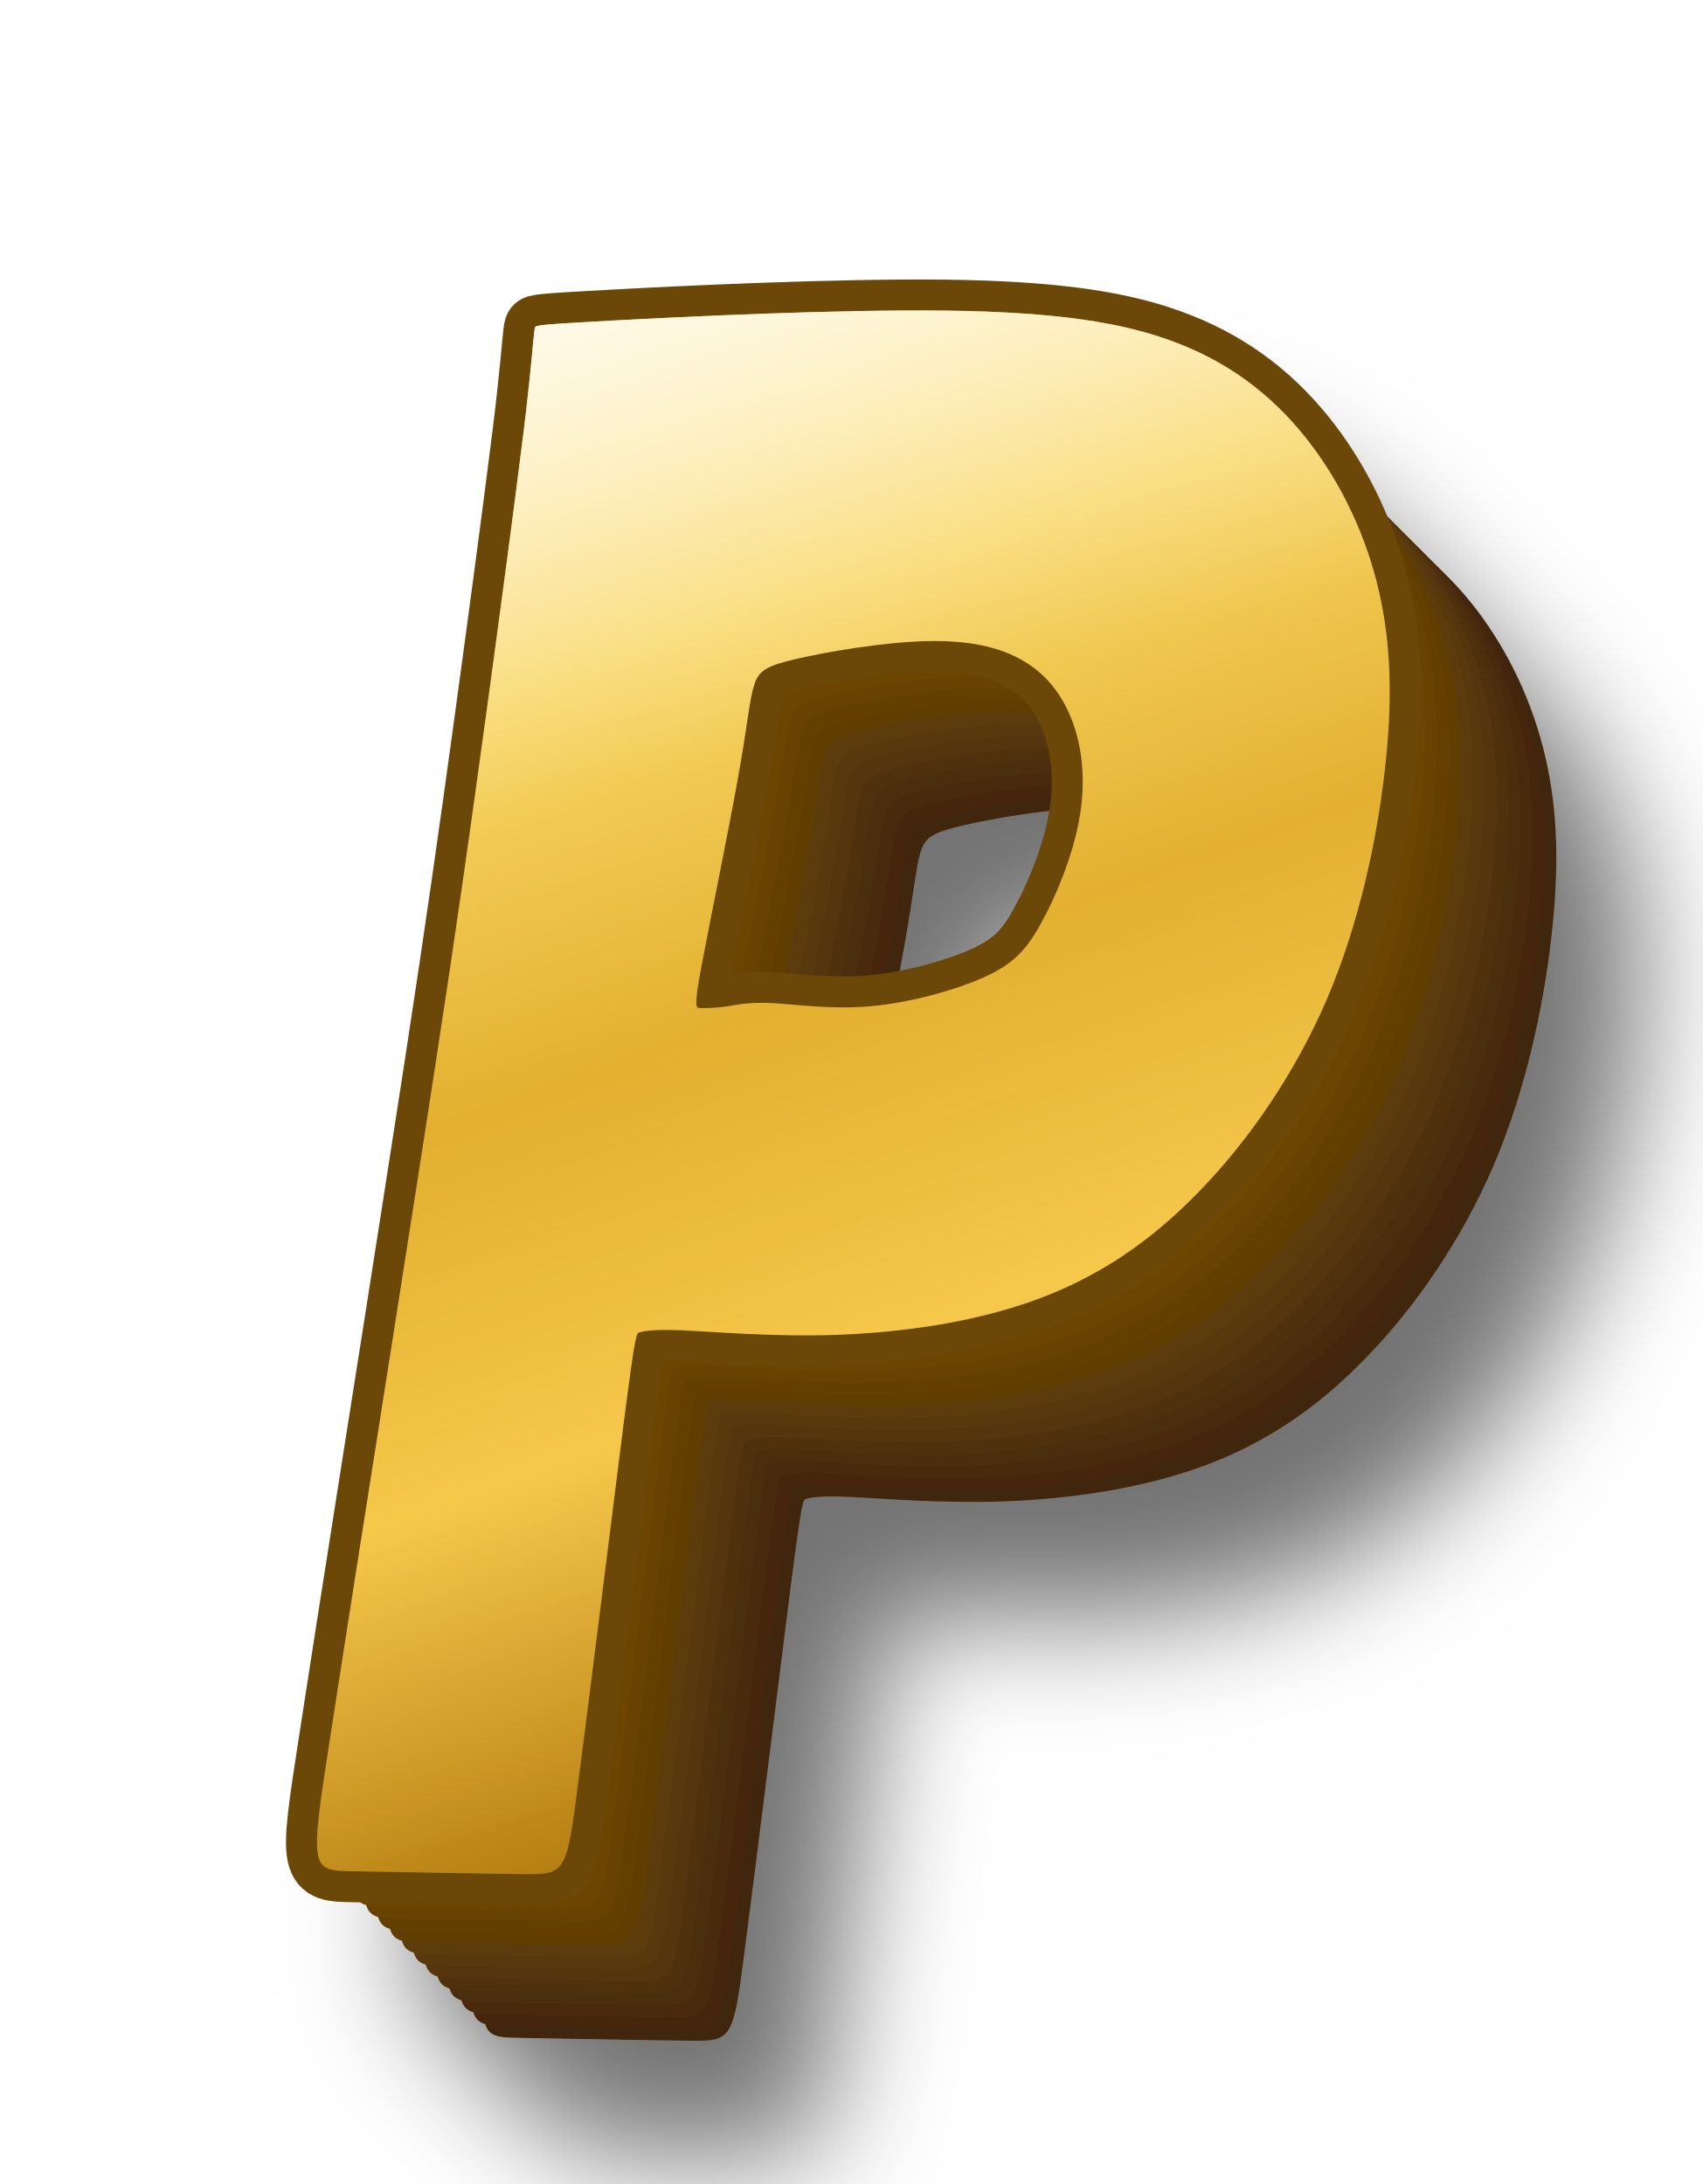
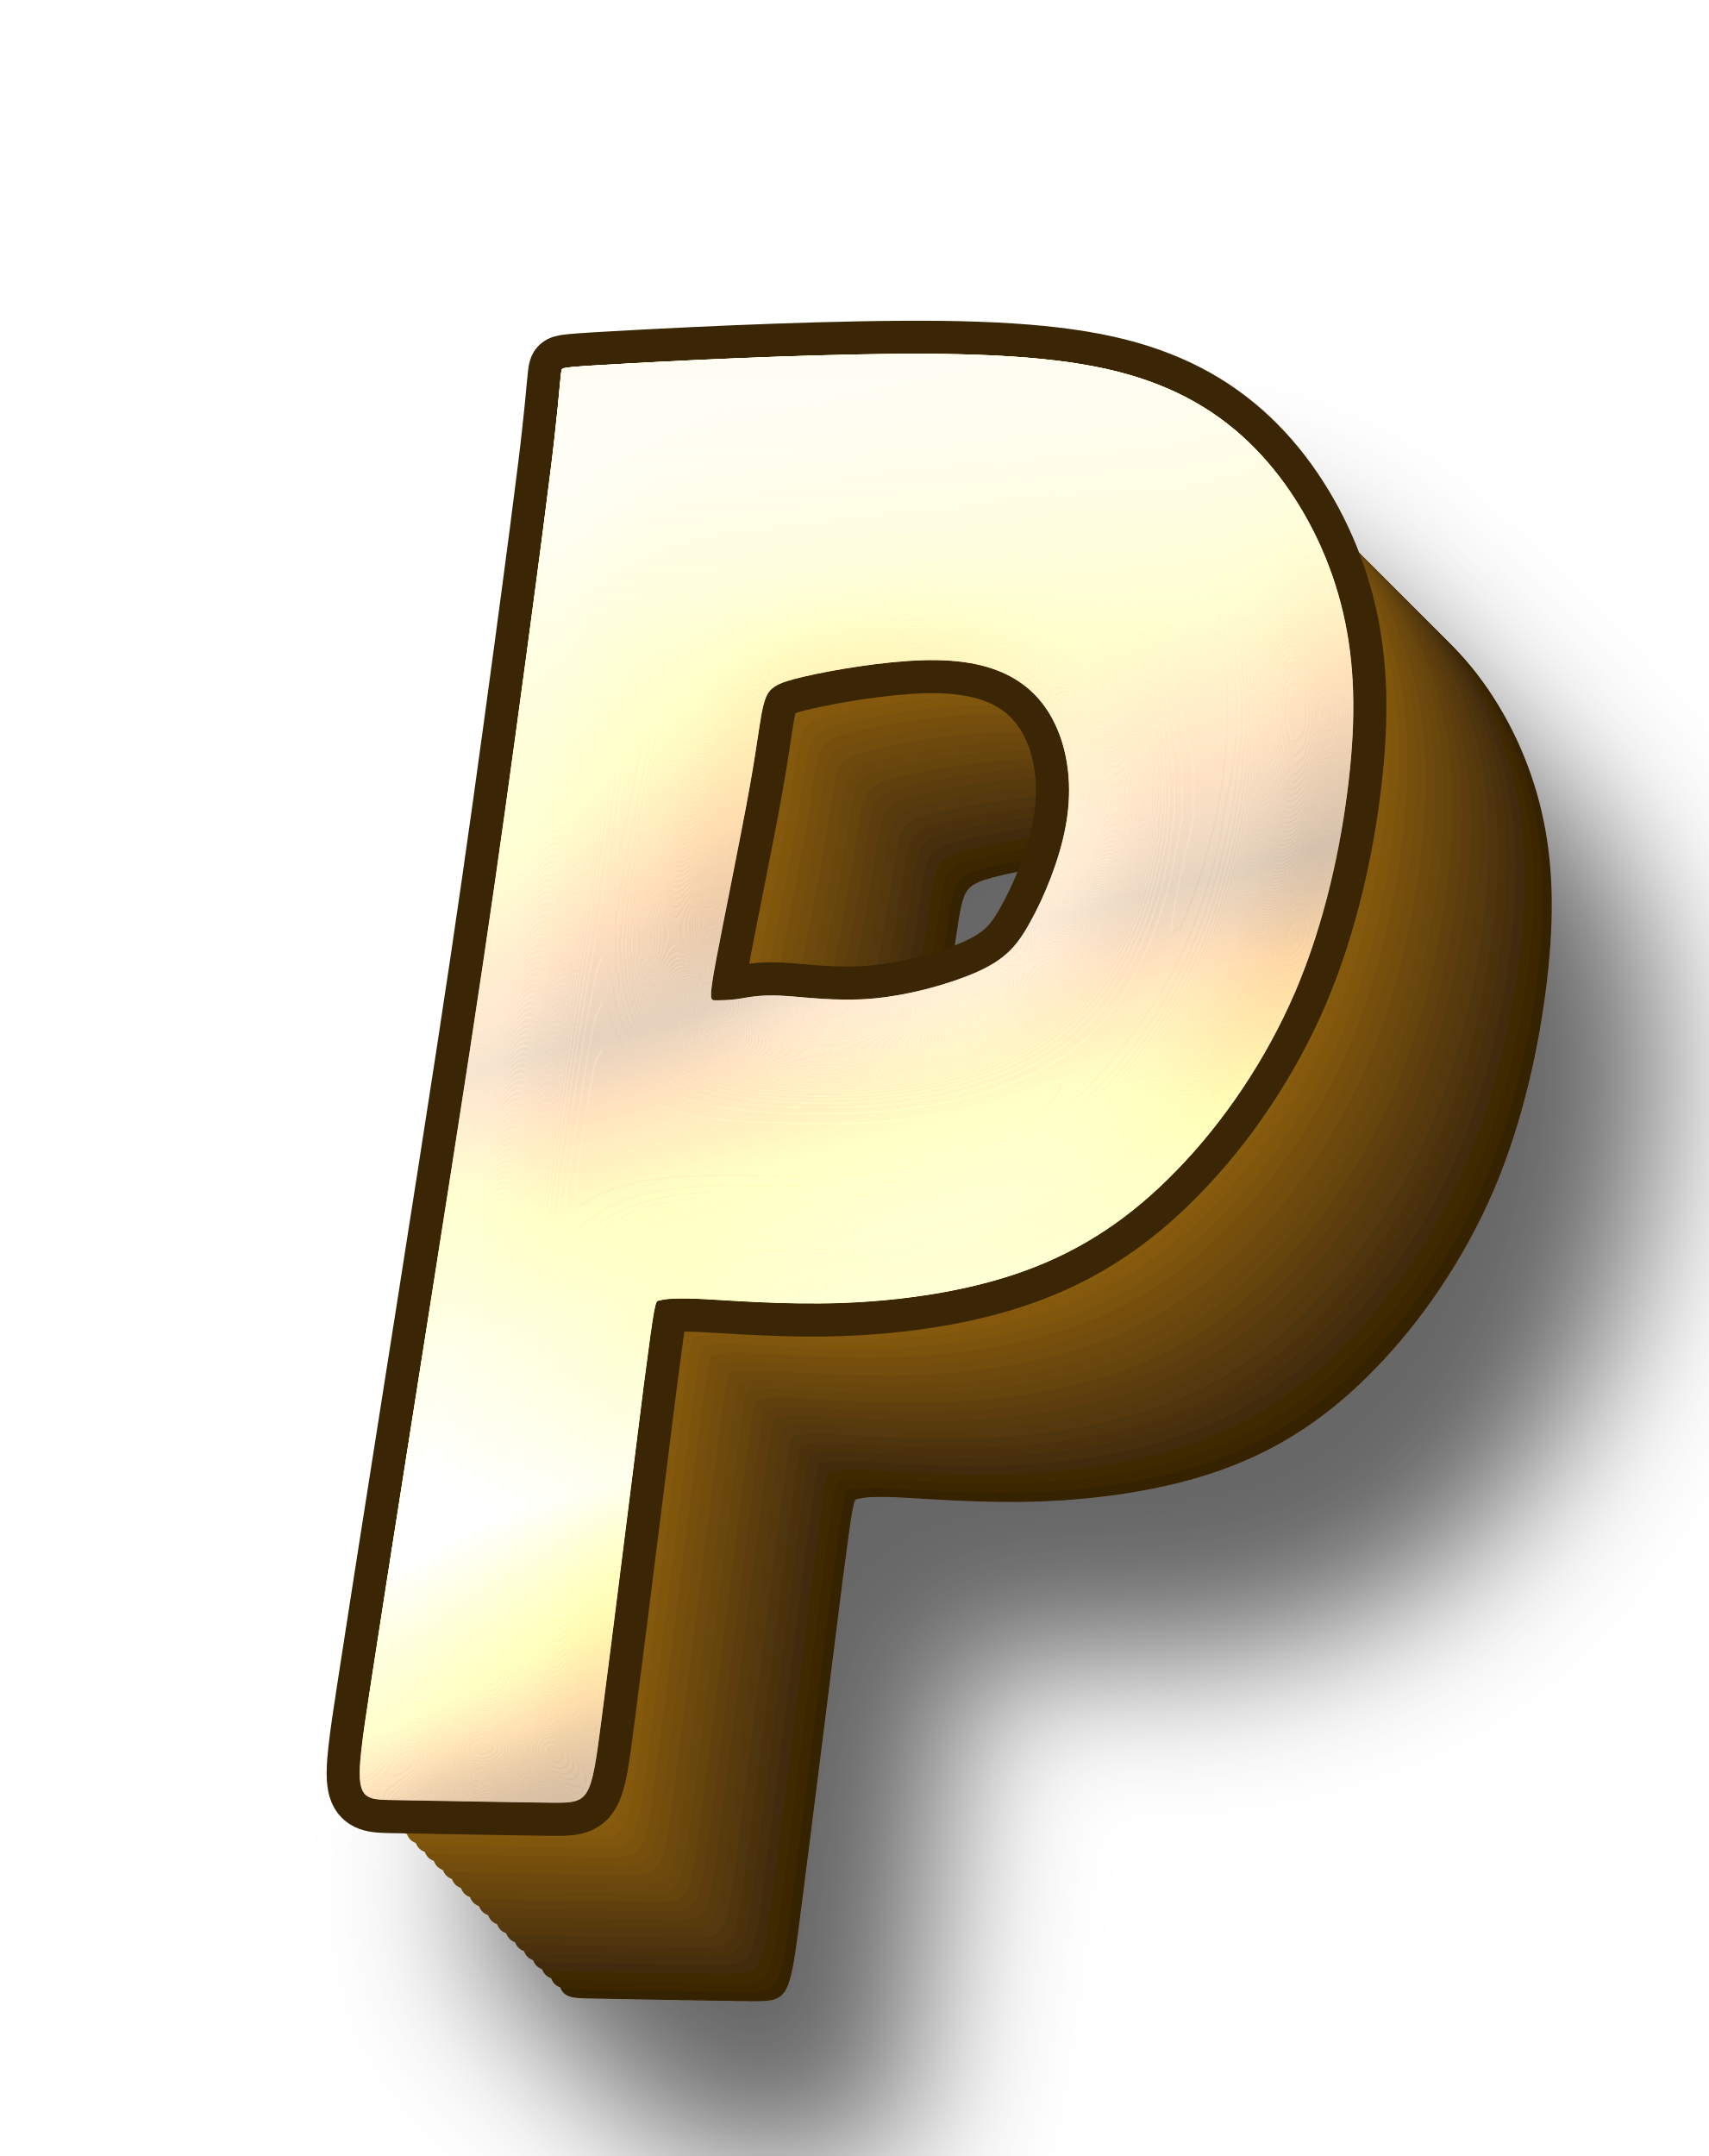
- <svg xmlns="http://www.w3.org/2000/svg" viewBox="238.29 538.59 71.51 91.77">
+ <svg xmlns="http://www.w3.org/2000/svg" viewBox="235.29 535.59 77.51 97.77">
  <defs>
    <path id="f-8-P" d="M 264.01 552.06 C 267.16 551.89 273.40 551.59 277.99 551.64 C 282.57 551.70 285.50 552.11 287.84 553.04 C 290.18 553.96 291.92 555.39 293.30 557.18 C 294.67 558.97 295.68 561.11 296.21 563.39 C 296.74 565.67 296.80 568.08 296.46 571.01 C 296.12 573.95 295.38 577.42 294.04 580.56 C 292.69 583.70 290.74 586.53 288.65 588.67 C 286.57 590.82 284.35 592.29 281.74 593.23 C 279.14 594.17 276.15 594.58 273.44 594.68 C 270.74 594.77 268.31 594.55 266.96 594.49 C 265.61 594.43 265.33 594.54 265.17 594.57 C 265.02 594.60 264.99 594.54 264.50 598.32 C 264.02 602.09 263.08 609.69 262.58 613.51 C 262.09 617.32 262.05 617.36 260.26 617.34 C 258.47 617.32 254.94 617.25 253.15 617.22 C 251.35 617.19 251.29 617.21 252.12 611.86 C 252.94 606.50 254.65 595.78 255.80 588.38 C 256.96 580.97 257.56 576.89 258.20 572.32 C 258.84 567.74 259.52 562.67 259.90 559.75 C 260.28 556.83 260.37 556.06 260.46 555.24 C 260.55 554.42 260.64 553.55 260.68 553.06 C 260.73 552.56 260.74 552.43 260.77 552.35 C 260.80 552.26 260.86 552.23 264.01 552.06 M 271.77 566.27 C 273.07 565.97 275.36 565.58 277.17 565.53 C 278.97 565.48 280.30 565.77 281.30 566.37 C 282.30 566.96 282.97 567.86 283.38 569.00 C 283.78 570.14 283.91 571.53 283.62 573.07 C 283.34 574.60 282.64 576.29 282.01 577.41 C 281.39 578.54 280.84 579.10 279.64 579.65 C 278.43 580.19 276.56 580.72 274.88 580.87 C 273.20 581.02 271.72 580.79 270.72 580.74 C 269.72 580.69 269.20 580.82 268.76 580.89 C 268.32 580.95 267.95 580.95 267.73 580.95 C 267.51 580.95 267.43 580.95 267.77 579.13 C 268.11 577.32 268.86 573.68 269.28 571.35 C 269.70 569.02 269.77 567.99 269.97 567.38 C 270.16 566.77 270.47 566.57 271.77 566.27 Z" fill-rule="evenodd" />
-     <linearGradient id="g-8-P" x1="0" y1="0" x2="0.25" y2="1">
-       <stop offset="0" stop-color="#FFF0B4" />
-       <stop offset="0.28" stop-color="#F7CF4A" />
-       <stop offset="0.52" stop-color="#E0A81C" />
-       <stop offset="0.75" stop-color="#F5C542" />
-       <stop offset="1" stop-color="#B57E11" />
+     <linearGradient id="metal-8-P" x1="0" y1="0" x2="0.18" y2="1">
+       <stop offset="0" stop-color="#FFFBE8" />
+       <stop offset="0.09" stop-color="#FFEFB0" />
+       <stop offset="0.2" stop-color="#FBD86A" />
+       <stop offset="0.32" stop-color="#E8B02C" />
+       <stop offset="0.43" stop-color="#A9700C" />
+       <stop offset="0.5" stop-color="#7A4E05" />
+       <stop offset="0.57" stop-color="#C98F14" />
+       <stop offset="0.68" stop-color="#FBDE7C" />
+       <stop offset="0.8" stop-color="#FFF0B8" />
+       <stop offset="0.9" stop-color="#E8B93A" />
+       <stop offset="1" stop-color="#8A5B06" />
    </linearGradient>
-     <linearGradient id="luz-8-P" x1="0" y1="0" x2="0.2" y2="1">
-       <stop offset="0" stop-color="#fff" stop-opacity="0.85" />
-       <stop offset="0.35" stop-color="#fff" stop-opacity="0.12" />
-       <stop offset="1" stop-color="#fff" stop-opacity="0" />
+     <filter id="bisel-8-P" x="-40%" y="-40%" width="200%" height="200%">
+       <feGaussianBlur in="SourceAlpha" stdDeviation="2.4" result="relevo" />
+       <feSpecularLighting in="relevo" surfaceScale="4.5" specularConstant="1.25" specularExponent="22" lighting-color="#FFF6DC" result="luz">
+         <feDistantLight azimuth="228" elevation="62" />
+       </feSpecularLighting>
+       <feComposite in="luz" in2="SourceAlpha" operator="in" result="luzCortada" />
+       <feComposite in="SourceGraphic" in2="luzCortada" operator="arithmetic" k1="0" k2="1" k3="0.92" k4="0" />
+     </filter>
+     <linearGradient id="fio-8-P" x1="0" y1="0" x2="0" y2="0.4">
+       <stop offset="0" stop-color="#FFFDF2" stop-opacity="0.95" />
+       <stop offset="0.5" stop-color="#FFFDF2" stop-opacity="0.25" />
+       <stop offset="1" stop-color="#FFFDF2" stop-opacity="0" />
    </linearGradient>
-     <filter id="sombra-8-P" x="-30%" y="-30%" width="180%" height="180%">
-       <feDropShadow dx="3.5" dy="4.9" stdDeviation="2.6" flood-color="#000" flood-opacity="0.55" />
+     <filter id="sombra-8-P" x="-40%" y="-40%" width="200%" height="200%">
+       <feDropShadow dx="5.0" dy="7.2" stdDeviation="3.4" flood-color="#000" flood-opacity="0.6" />
    </filter>
  </defs>
  <g filter="url(#sombra-8-P)">
-     <use href="#f-8-P" x="7.00" y="7.00" fill="#412608" />
-     <use href="#f-8-P" x="6.50" y="6.50" fill="#442807" />
-     <use href="#f-8-P" x="6.00" y="6.00" fill="#482b07" />
-     <use href="#f-8-P" x="5.50" y="5.50" fill="#4c2e07" />
-     <use href="#f-8-P" x="5.00" y="5.00" fill="#503107" />
-     <use href="#f-8-P" x="4.50" y="4.50" fill="#543407" />
-     <use href="#f-8-P" x="4.00" y="4.00" fill="#583707" />
-     <use href="#f-8-P" x="3.50" y="3.50" fill="#5c3a07" />
-     <use href="#f-8-P" x="3.00" y="3.00" fill="#603c06" />
-     <use href="#f-8-P" x="2.50" y="2.50" fill="#643f06" />
-     <use href="#f-8-P" x="2.00" y="2.00" fill="#684206" />
-     <use href="#f-8-P" x="1.50" y="1.50" fill="#6c4506" />
-     <use href="#f-8-P" x="1.00" y="1.00" fill="#704806" />
-     <use href="#f-8-P" x="0.50" y="0.50" fill="#744b06" />
+     <use href="#f-8-P" x="9.00" y="9.00" fill="#362306" />
+     <use href="#f-8-P" x="8.59" y="8.59" fill="#3a2606" />
+     <use href="#f-8-P" x="8.18" y="8.18" fill="#3e2906" />
+     <use href="#f-8-P" x="7.77" y="7.77" fill="#432c07" />
+     <use href="#f-8-P" x="7.36" y="7.36" fill="#472f07" />
+     <use href="#f-8-P" x="6.95" y="6.95" fill="#4b3207" />
+     <use href="#f-8-P" x="6.55" y="6.55" fill="#503508" />
+     <use href="#f-8-P" x="6.14" y="6.14" fill="#543808" />
+     <use href="#f-8-P" x="5.73" y="5.73" fill="#583b08" />
+     <use href="#f-8-P" x="5.32" y="5.32" fill="#5d3e09" />
+     <use href="#f-8-P" x="4.91" y="4.91" fill="#614109" />
+     <use href="#f-8-P" x="4.50" y="4.50" fill="#66440a" />
+     <use href="#f-8-P" x="4.09" y="4.09" fill="#6a470a" />
+     <use href="#f-8-P" x="3.68" y="3.68" fill="#6e4a0a" />
+     <use href="#f-8-P" x="3.27" y="3.27" fill="#734d0b" />
+     <use href="#f-8-P" x="2.86" y="2.86" fill="#77500b" />
+     <use href="#f-8-P" x="2.45" y="2.45" fill="#7b530b" />
+     <use href="#f-8-P" x="2.05" y="2.05" fill="#80560c" />
+     <use href="#f-8-P" x="1.64" y="1.64" fill="#84590c" />
+     <use href="#f-8-P" x="1.23" y="1.23" fill="#885c0c" />
+     <use href="#f-8-P" x="0.82" y="0.82" fill="#8d5f0d" />
+     <use href="#f-8-P" x="0.41" y="0.41" fill="#91620d" />
  </g>
-   <use href="#f-8-P" fill="#6B4708" stroke="#6B4708" stroke-width="2.6" stroke-linejoin="round" />
-   <use href="#f-8-P" fill="url(#g-8-P)" />
-   <use href="#f-8-P" fill="url(#luz-8-P)" />
+   <use href="#f-8-P" fill="#3A2604" stroke="#3A2604" stroke-width="3" stroke-linejoin="round" />
+   <g filter="url(#bisel-8-P)">
+     <use href="#f-8-P" fill="url(#metal-8-P)" />
+   </g>
+   <use href="#f-8-P" fill="url(#fio-8-P)" />
</svg>
